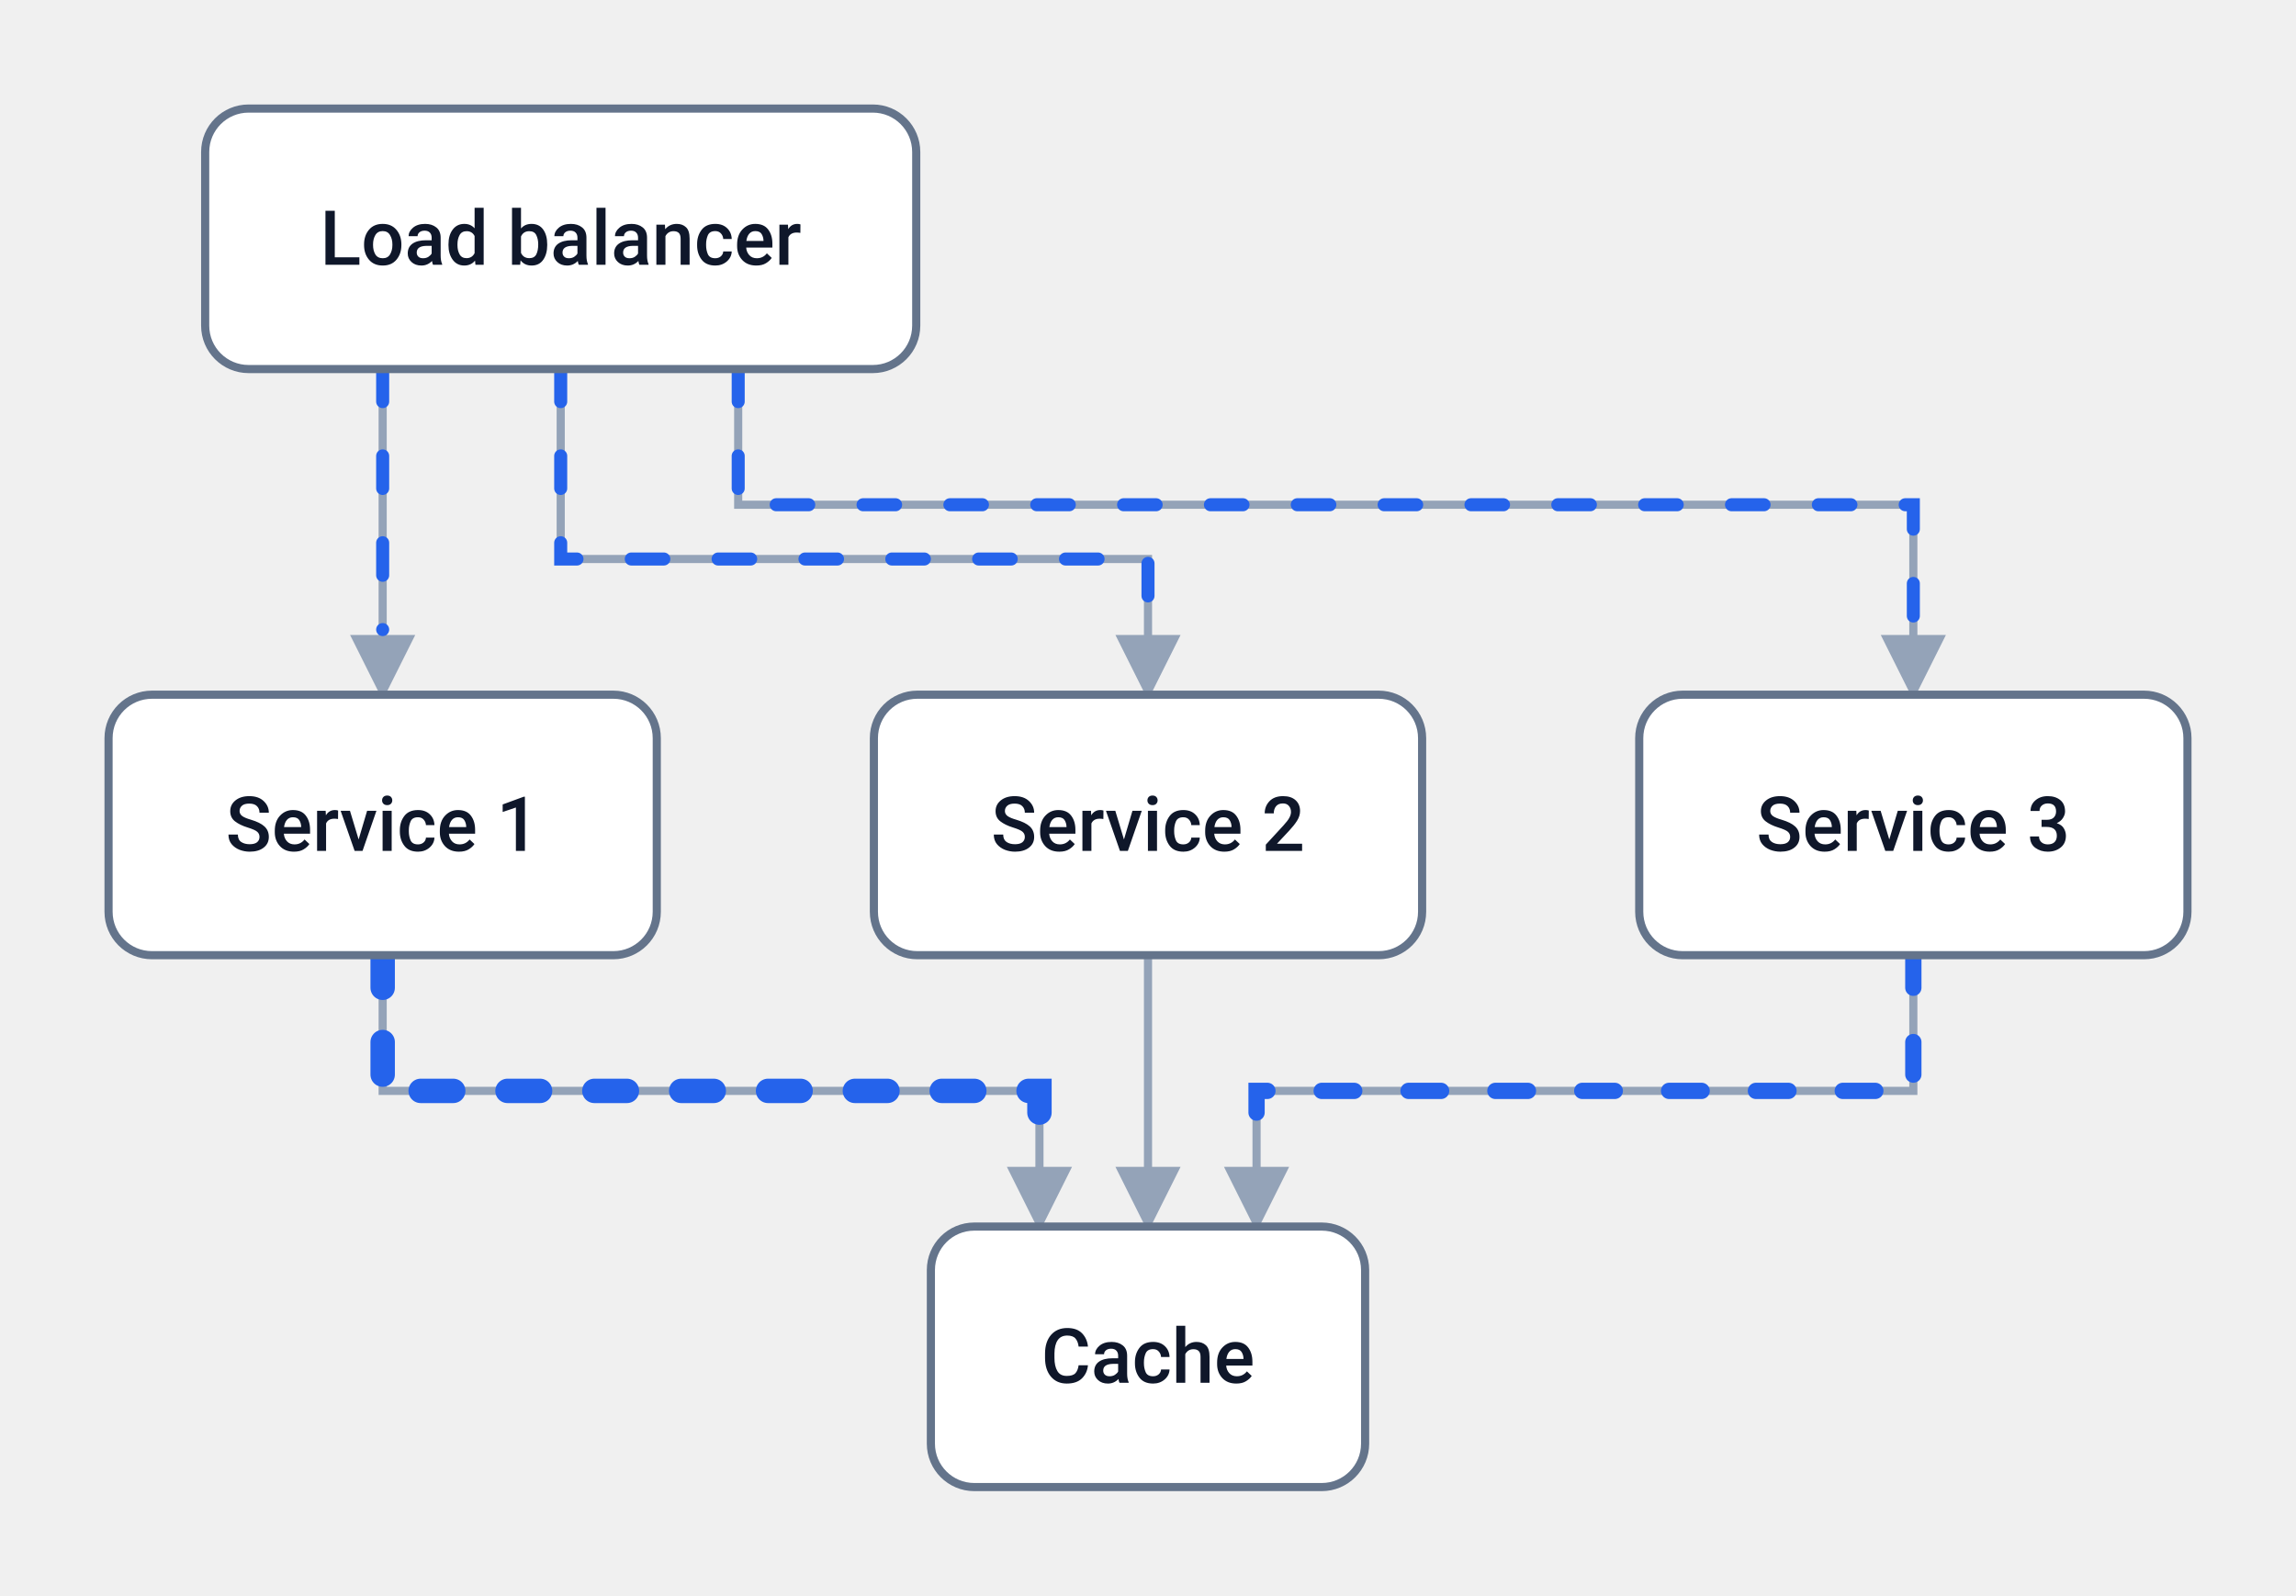
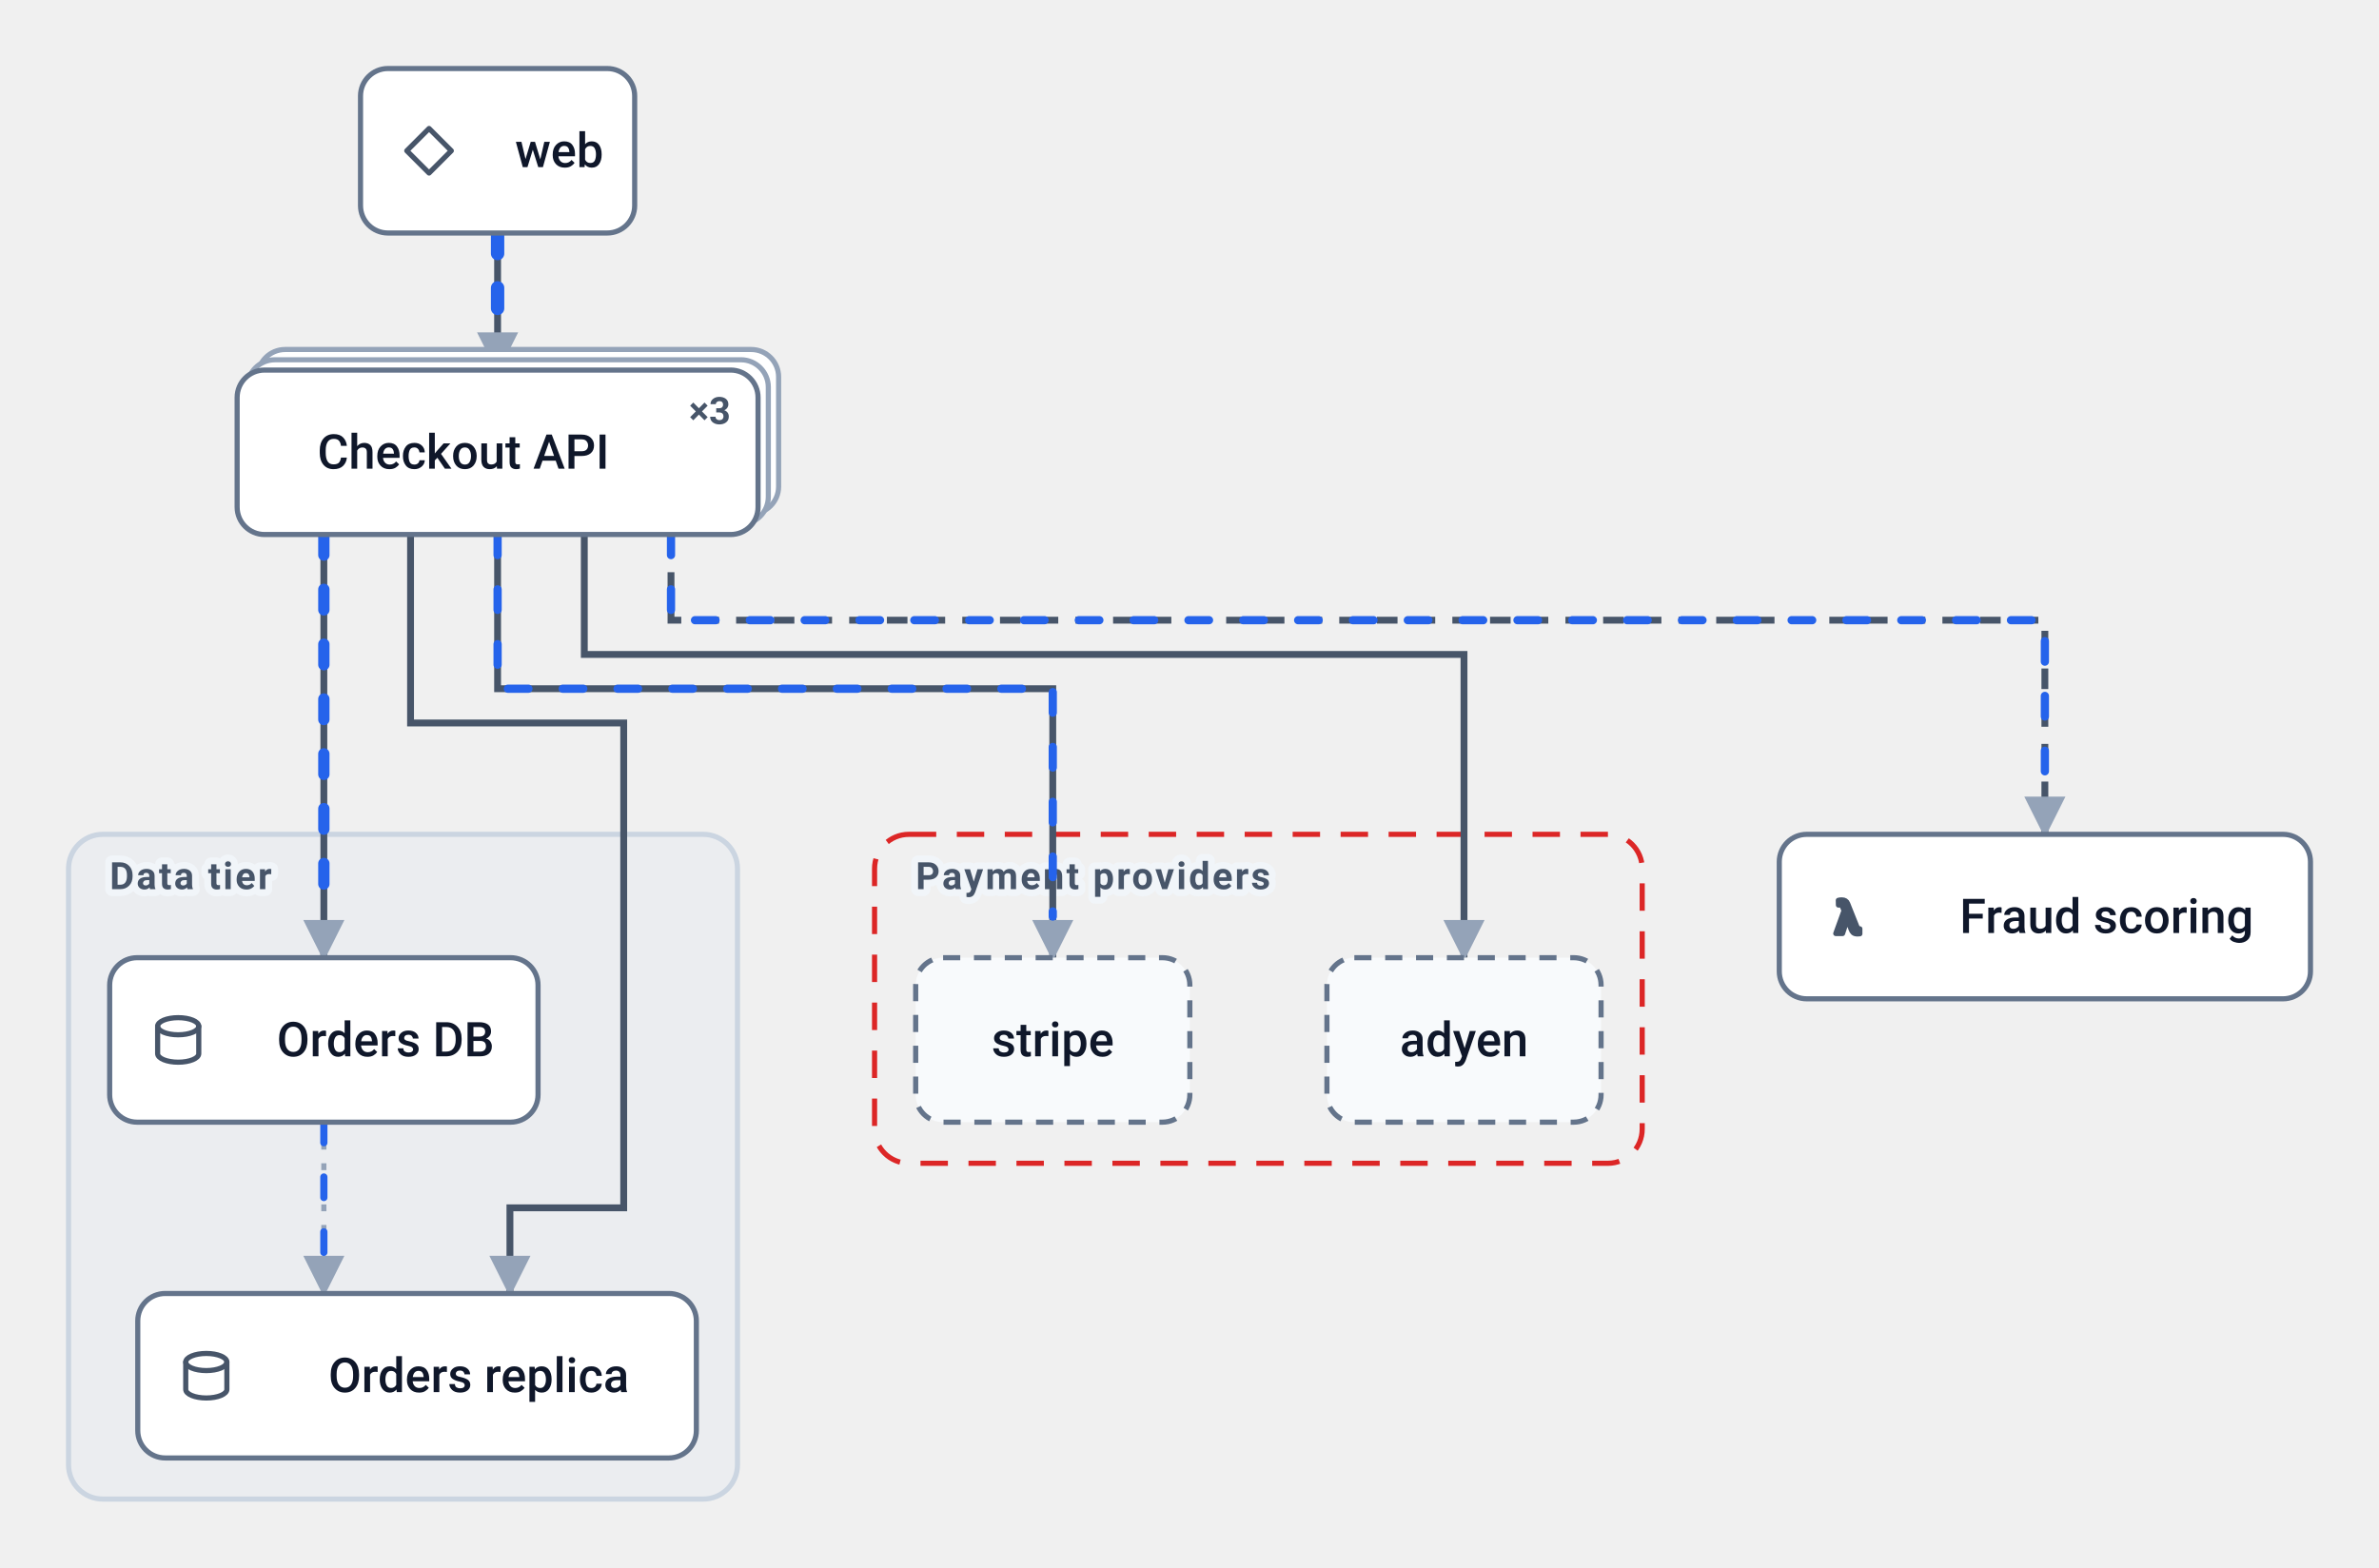
- <svg xmlns="http://www.w3.org/2000/svg" viewBox="0 0 423 294" width="423" height="294" data-orrery="1">
+ <svg xmlns="http://www.w3.org/2000/svg" viewBox="0 0 694.2 457.5" width="694.2" height="457.5" data-orrery="1">
  <style>.group-box{fill:#e2e8f0;fill-opacity:.35;stroke:#cbd5e1;stroke-width:1.5}
.group-label{font:600 11px system-ui,-apple-system,"Segoe UI",Roboto,sans-serif;fill:#475569;letter-spacing:.06em;text-transform:uppercase;paint-order:stroke;stroke:#f1f5f9;stroke-width:4px;stroke-linejoin:round}
.node-box{fill:#ffffff;stroke:#64748b;stroke-width:1.5}
.node-label{font:500 14px system-ui,-apple-system,"Segoe UI",Roboto,sans-serif;fill:#0f172a;text-anchor:middle;dominant-baseline:central}
.node-tech{font:11px system-ui,-apple-system,"Segoe UI",Roboto,sans-serif;fill:#64748b;text-anchor:middle;dominant-baseline:central}
.replicas rect{fill:#ffffff;stroke:#94a3b8;stroke-width:1.5}
.badge{font:600 11px system-ui,-apple-system,"Segoe UI",Roboto,sans-serif;fill:#475569;text-anchor:end;dominant-baseline:central}
.node[data-ghost]{opacity:.5}.node[data-ghost] .node-box{stroke-dasharray:3 3}.node[data-ghost] .node-label{font-style:italic}
.glyph{fill:none;stroke:#475569;stroke-width:1.5;stroke-linejoin:round;stroke-linecap:round}
.glyph-text{font:600 13px system-ui,-apple-system,"Segoe UI",Roboto,sans-serif;fill:#475569;text-anchor:middle;dominant-baseline:central}
.edge{fill:none;stroke:#94a3b8;stroke-width:1.5}
.edge.need{stroke:#475569;stroke-width:2}
.edge-async{stroke-dasharray:6 5}
.edge-replication{stroke-dasharray:2 4}
.edge-dataflow{stroke-width:3}
.flow{fill:none;stroke:#2563eb;stroke-linecap:round;stroke-dasharray:6 10;animation:orrery-flow 1s linear infinite}
.edge-label{font:12px system-ui,-apple-system,"Segoe UI",Roboto,sans-serif;fill:#475569;text-anchor:middle;dominant-baseline:central;paint-order:stroke;stroke:#ffffff;stroke-width:5px;stroke-linejoin:round}
.legend text{font:12px system-ui,-apple-system,"Segoe UI",Roboto,sans-serif;fill:#475569;dominant-baseline:central}.legend .legend-name{font-weight:600;fill:#0f172a}
@keyframes orrery-flow{to{stroke-dashoffset:-16}}
@keyframes orrery-pulse{0%{stroke-opacity:1}50%{stroke-opacity:0.4}100%{stroke-opacity:1}}
.st-degraded .node-box{stroke:#d97706;stroke-width:2;fill:#fffbeb}
.st-degraded .group-box{stroke:#d97706;stroke-width:2;fill:#fffbeb}
.st-degraded .node-label{fill:#92400e}
.st-degraded .group-label{fill:#92400e}
.st-failed .node-box{stroke:#dc2626;stroke-width:2;fill:#fef2f2;animation:orrery-pulse 1.2s linear infinite}
.st-failed .group-box{stroke:#dc2626;stroke-width:2;fill:#fef2f2;animation:orrery-pulse 1.2s linear infinite}
.st-failed .node-label{fill:#991b1b}
.st-failed .group-label{fill:#991b1b}
.st-off .node-box{stroke-dasharray:4 4}
.st-off .group-box{stroke-dasharray:4 4}
.st-off{opacity:0.45}
.kind-external .node-box{stroke-dasharray:5 4;fill:#f8fafc}
.gk-region .group-box{stroke-dasharray:8 6}
.gk-zone .group-box{stroke-dasharray:3 5}
.gk-cluster .group-box{stroke:#94a3b8}
.gk-boundary .group-box{stroke:#dc2626;fill-opacity:0;stroke-dasharray:8 6}</style>
  <defs>
    <marker id="arrow" viewBox="0 0 12 12" refX="11" refY="6" markerWidth="12" markerHeight="12" markerUnits="userSpaceOnUse" orient="auto">
      <path d="M0 0L12 6L0 12z" fill="#94a3b8" />
    </marker>
    <marker id="arrow-start" viewBox="0 0 12 12" refX="1" refY="6" markerWidth="12" markerHeight="12" markerUnits="userSpaceOnUse" orient="auto">
      <path d="M12 0L0 6L12 12z" fill="#94a3b8" />
    </marker>
  </defs>
  <g class="scene">
-     <g class="view" data-view="default" data-title="default" data-size="423 294">
+     <g class="view" data-view="default" data-title="Checkout with alternatives" data-size="694.2 457.5">
      <g class="groups">
- 
- </g>
+         <g class="group gk-tier st-on" data-group="data" data-bbox="20 243.5 195.2 194" data-state="on">
+           <rect class="group-box" x="20" y="243.5" width="195.2" height="194" rx="10" />
+           <text class="group-label" x="32" y="259.5">Data tier</text>
+         </g>
+         <g class="group gk-boundary st-on" data-group="psp" data-bbox="255.2 243.5 224 96" data-state="on">
+           <rect class="group-box" x="255.2" y="243.5" width="224" height="96" rx="10" />
+           <text class="group-label" x="267.2" y="259.5">Payment providers</text>
+         </g>
+       </g>
      <g class="edges">
-         <path class="edge edge-sync" data-edge="lb-&gt;s1" data-kind="sync" d="M70.5 68 L70.5 128" marker-end="url(#arrow)" />
-         <path class="flow" data-flow="lb-&gt;s1" data-load="0.3" d="M70.5 68 L70.5 116" style="stroke-width:2.4;animation-duration:2.3s" />
-         <path class="edge edge-sync" data-edge="lb-&gt;s2" data-kind="sync" d="M103.3 68 L103.3 103 L211.5 103 L211.5 128" marker-end="url(#arrow)" />
-         <path class="flow" data-flow="lb-&gt;s2" data-load="0.3" d="M103.3 68 L103.3 103 L211.5 103 L211.5 116" style="stroke-width:2.4;animation-duration:2.3s" />
-         <path class="edge edge-sync" data-edge="lb-&gt;s3" data-kind="sync" d="M136 68 L136 93 L352.5 93 L352.5 128" marker-end="url(#arrow)" />
-         <path class="flow" data-flow="lb-&gt;s3" data-load="0.3" d="M136 68 L136 93 L352.5 93 L352.5 116" style="stroke-width:2.4;animation-duration:2.3s" />
-         <path class="edge edge-sync" data-edge="s1-&gt;cache" data-kind="sync" d="M70.5 176 L70.5 201 L191.5 201 L191.5 226" marker-end="url(#arrow)" />
-         <path class="flow" data-flow="s1-&gt;cache" data-load="1" d="M70.5 176 L70.5 201 L191.5 201 L191.5 214" style="stroke-width:4.5;animation-duration:0.5s" />
-         <path class="edge edge-sync" data-edge="s2-&gt;cache" data-kind="sync" d="M211.5 176 L211.5 226" marker-end="url(#arrow)" />
-         <path class="flow" data-flow="s2-&gt;cache" data-load="0" d="M211.5 176 L211.5 214" style="stroke-width:1.5;animation:none;opacity:0" />
-         <path class="edge edge-sync" data-edge="s3-&gt;cache" data-kind="sync" d="M352.5 176 L352.5 201 L231.5 201 L231.5 226" marker-end="url(#arrow)" />
-         <path class="flow" data-flow="s3-&gt;cache" data-load="0.5" d="M352.5 176 L352.5 201 L231.5 201 L231.5 214" style="stroke-width:3;animation-duration:1.8s" />
+         <path class="edge edge-sync need" data-edge="web-&gt;api" data-kind="sync" d="M145.2 68 L145.2 108" marker-end="url(#arrow)" />
+         <path class="flow" data-flow="web-&gt;api" data-load="0.8" d="M145.2 68 L145.2 96" style="stroke-width:3.9;animation-duration:1s" />
+         <path class="edge edge-sync need" data-edge="api-&gt;orders" data-kind="sync" d="M94.5 156 L94.5 279.5" marker-end="url(#arrow)" />
+         <path class="flow" data-flow="api-&gt;orders" data-load="0.6" d="M94.5 156 L94.5 267.5" style="stroke-width:3.3;animation-duration:1.5s" />
+         <path class="edge edge-sync need" data-edge="api-&gt;replica" data-kind="sync" d="M119.8 156 L119.8 211 L182 211 L182 352.5 L148.8 352.5 L148.8 377.5" marker-end="url(#arrow)" />
+         <path class="flow" data-flow="api-&gt;replica" data-load="0" d="M119.8 156 L119.8 211 L182 211 L182 352.5 L148.8 352.5 L148.8 365.5" style="stroke-width:1.5;animation:none;opacity:0" />
+         <path class="edge edge-replication" data-edge="orders-&gt;replica" data-kind="replication" d="M94.5 327.5 L94.5 377.5" marker-end="url(#arrow)" />
+         <path class="flow" data-flow="orders-&gt;replica" data-load="0.2" d="M94.5 327.5 L94.5 365.5" style="stroke-width:2.1;animation-duration:2.5s" />
+         <path class="edge edge-sync need" data-edge="api-&gt;stripe" data-kind="sync" d="M145.2 156 L145.2 201 L307.2 201 L307.2 279.5" marker-end="url(#arrow)" />
+         <path class="flow" data-flow="api-&gt;stripe" data-load="0.3" d="M145.2 156 L145.2 201 L307.2 201 L307.2 267.5" style="stroke-width:2.4;animation-duration:2.3s" />
+         <path class="edge edge-sync need" data-edge="api-&gt;adyen" data-kind="sync" d="M170.5 156 L170.5 191 L427.2 191 L427.2 279.5" marker-end="url(#arrow)" />
+         <path class="flow" data-flow="api-&gt;adyen" data-load="0" d="M170.5 156 L170.5 191 L427.2 191 L427.2 267.5" style="stroke-width:1.5;animation:none;opacity:0" />
+         <path class="edge edge-async need" data-edge="api-&gt;fraud" data-kind="async" d="M195.8 156 L195.8 181 L596.7 181 L596.7 243.5" marker-end="url(#arrow)" />
+         <path class="flow" data-flow="api-&gt;fraud" data-load="0.3" d="M195.8 156 L195.8 181 L596.7 181 L596.7 231.5" style="stroke-width:2.4;animation-duration:2.3s" />
      </g>
      <g class="nodes">
-         <g class="node kind-service st-on" data-node="lb" data-kind="service" data-state="on" data-bbox="37.8 20 131 48" transform="translate(37.8 20)">
-           <rect class="node-box" width="131" height="48" rx="8" />
-           <text class="node-label" x="65.5" y="24">Load balancer</text>
+         <g class="node kind-gateway st-on" data-node="web" data-kind="gateway" data-state="on" data-bbox="105.2 20 80 48" transform="translate(105.2 20)">
+           <rect class="node-box" width="80" height="48" rx="8" />
+           <g class="glyph" transform="translate(12 16)">
+             <path d="M8 1.5l6.5 6.5L8 14.5 1.5 8z" />
+           </g>
+           <text class="node-label" x="58" y="24">web</text>
        </g>
-         <g class="node kind-service st-on" data-node="s1" data-kind="service" data-state="on" data-bbox="20 128 101 48" transform="translate(20 128)">
-           <rect class="node-box" width="101" height="48" rx="8" />
-           <text class="node-label" x="50.5" y="24">Service 1</text>
+         <g class="node kind-service st-on" data-node="api" data-kind="service" data-state="on" data-bbox="69.2 108 152 48" transform="translate(69.2 108)">
+           <g class="replicas">
+             <rect x="6" y="-6" width="152" height="48" rx="8" />
+             <rect x="3" y="-3" width="152" height="48" rx="8" />
+           </g>
+           <rect class="node-box" width="152" height="48" rx="8" />
+           <text class="node-label" x="66" y="24">Checkout API</text>
+           <text class="badge" x="144" y="12">×3</text>
        </g>
-         <g class="node kind-service st-on" data-node="s2" data-kind="service" data-state="on" data-bbox="161 128 101 48" transform="translate(161 128)">
-           <rect class="node-box" width="101" height="48" rx="8" />
-           <text class="node-label" x="50.5" y="24">Service 2</text>
+         <g class="node kind-database st-on" data-node="orders" data-kind="database" data-state="on" data-bbox="32 279.5 125 48" transform="translate(32 279.5)">
+           <rect class="node-box" width="125" height="48" rx="8" />
+           <g class="glyph" transform="translate(12 16)">
+             <ellipse cx="8" cy="4" rx="6" ry="2.5" />
+             <path d="M2 4v8c0 1.4 2.7 2.5 6 2.5s6-1.1 6-2.5V4" />
+           </g>
+           <text class="node-label" x="80.5" y="24">Orders DB</text>
        </g>
-         <g class="node kind-service st-on" data-node="s3" data-kind="service" data-state="on" data-bbox="302 128 101 48" transform="translate(302 128)">
-           <rect class="node-box" width="101" height="48" rx="8" />
-           <text class="node-label" x="50.5" y="24">Service 3</text>
+         <g class="node kind-database st-on" data-node="replica" data-kind="database" data-state="on" data-bbox="40.2 377.5 163 48" transform="translate(40.2 377.5)">
+           <rect class="node-box" width="163" height="48" rx="8" />
+           <g class="glyph" transform="translate(12 16)">
+             <ellipse cx="8" cy="4" rx="6" ry="2.5" />
+             <path d="M2 4v8c0 1.4 2.7 2.5 6 2.5s6-1.1 6-2.5V4" />
+           </g>
+           <text class="node-label" x="99.5" y="24">Orders replica</text>
        </g>
-         <g class="node kind-service st-on" data-node="cache" data-kind="service" data-state="on" data-bbox="171.5 226 80 48" transform="translate(171.5 226)">
+         <g class="node kind-external st-on" data-node="stripe" data-kind="external" data-state="on" data-bbox="267.2 279.5 80 48" transform="translate(267.2 279.5)">
          <rect class="node-box" width="80" height="48" rx="8" />
-           <text class="node-label" x="40" y="24">Cache</text>
+           <text class="node-label" x="40" y="24">stripe</text>
+         </g>
+         <g class="node kind-external st-on" data-node="adyen" data-kind="external" data-state="on" data-bbox="387.2 279.5 80 48" transform="translate(387.2 279.5)">
+           <rect class="node-box" width="80" height="48" rx="8" />
+           <text class="node-label" x="40" y="24">adyen</text>
+         </g>
+         <g class="node kind-function st-on" data-node="fraud" data-kind="function" data-state="on" data-bbox="519.2 243.5 155 48" transform="translate(519.2 243.5)">
+           <rect class="node-box" width="155" height="48" rx="8" />
+           <g class="glyph" transform="translate(12 16)">
+             <text class="glyph-text" x="8" y="8.5">λ</text>
+           </g>
+           <text class="node-label" x="95.5" y="24">Fraud scoring</text>
        </g>
      </g>
    </g>
  </g>
</svg>
